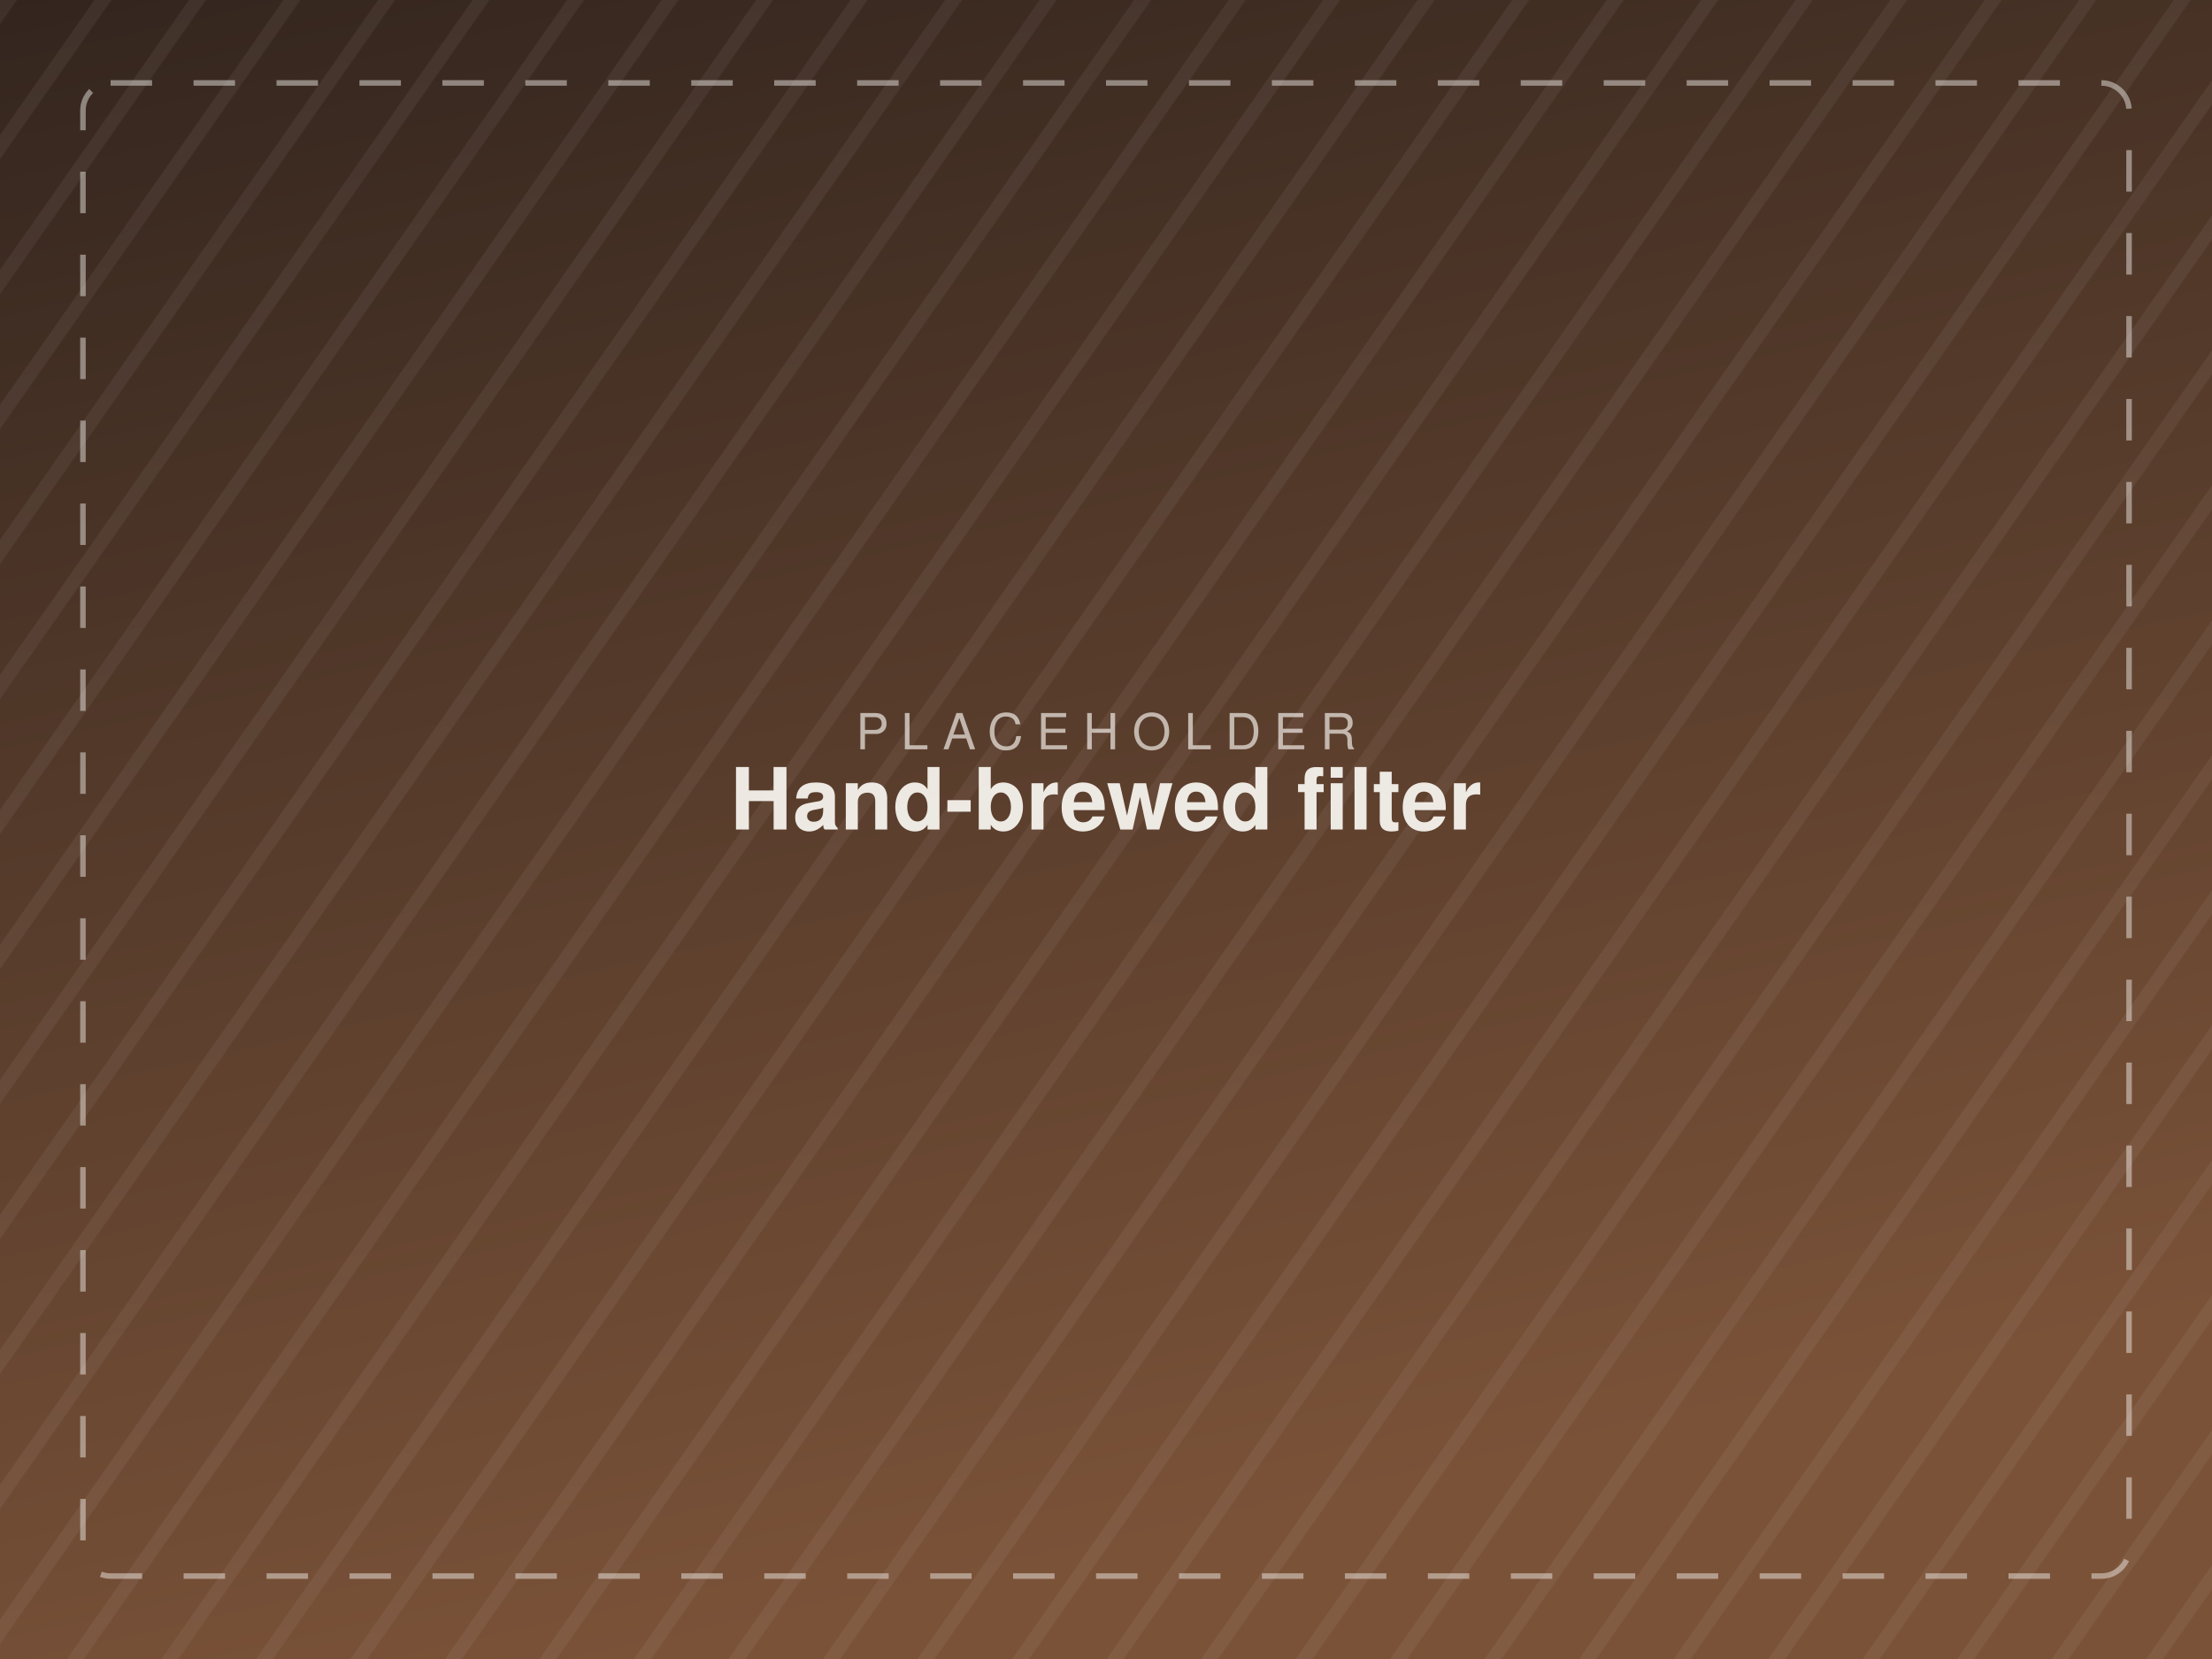
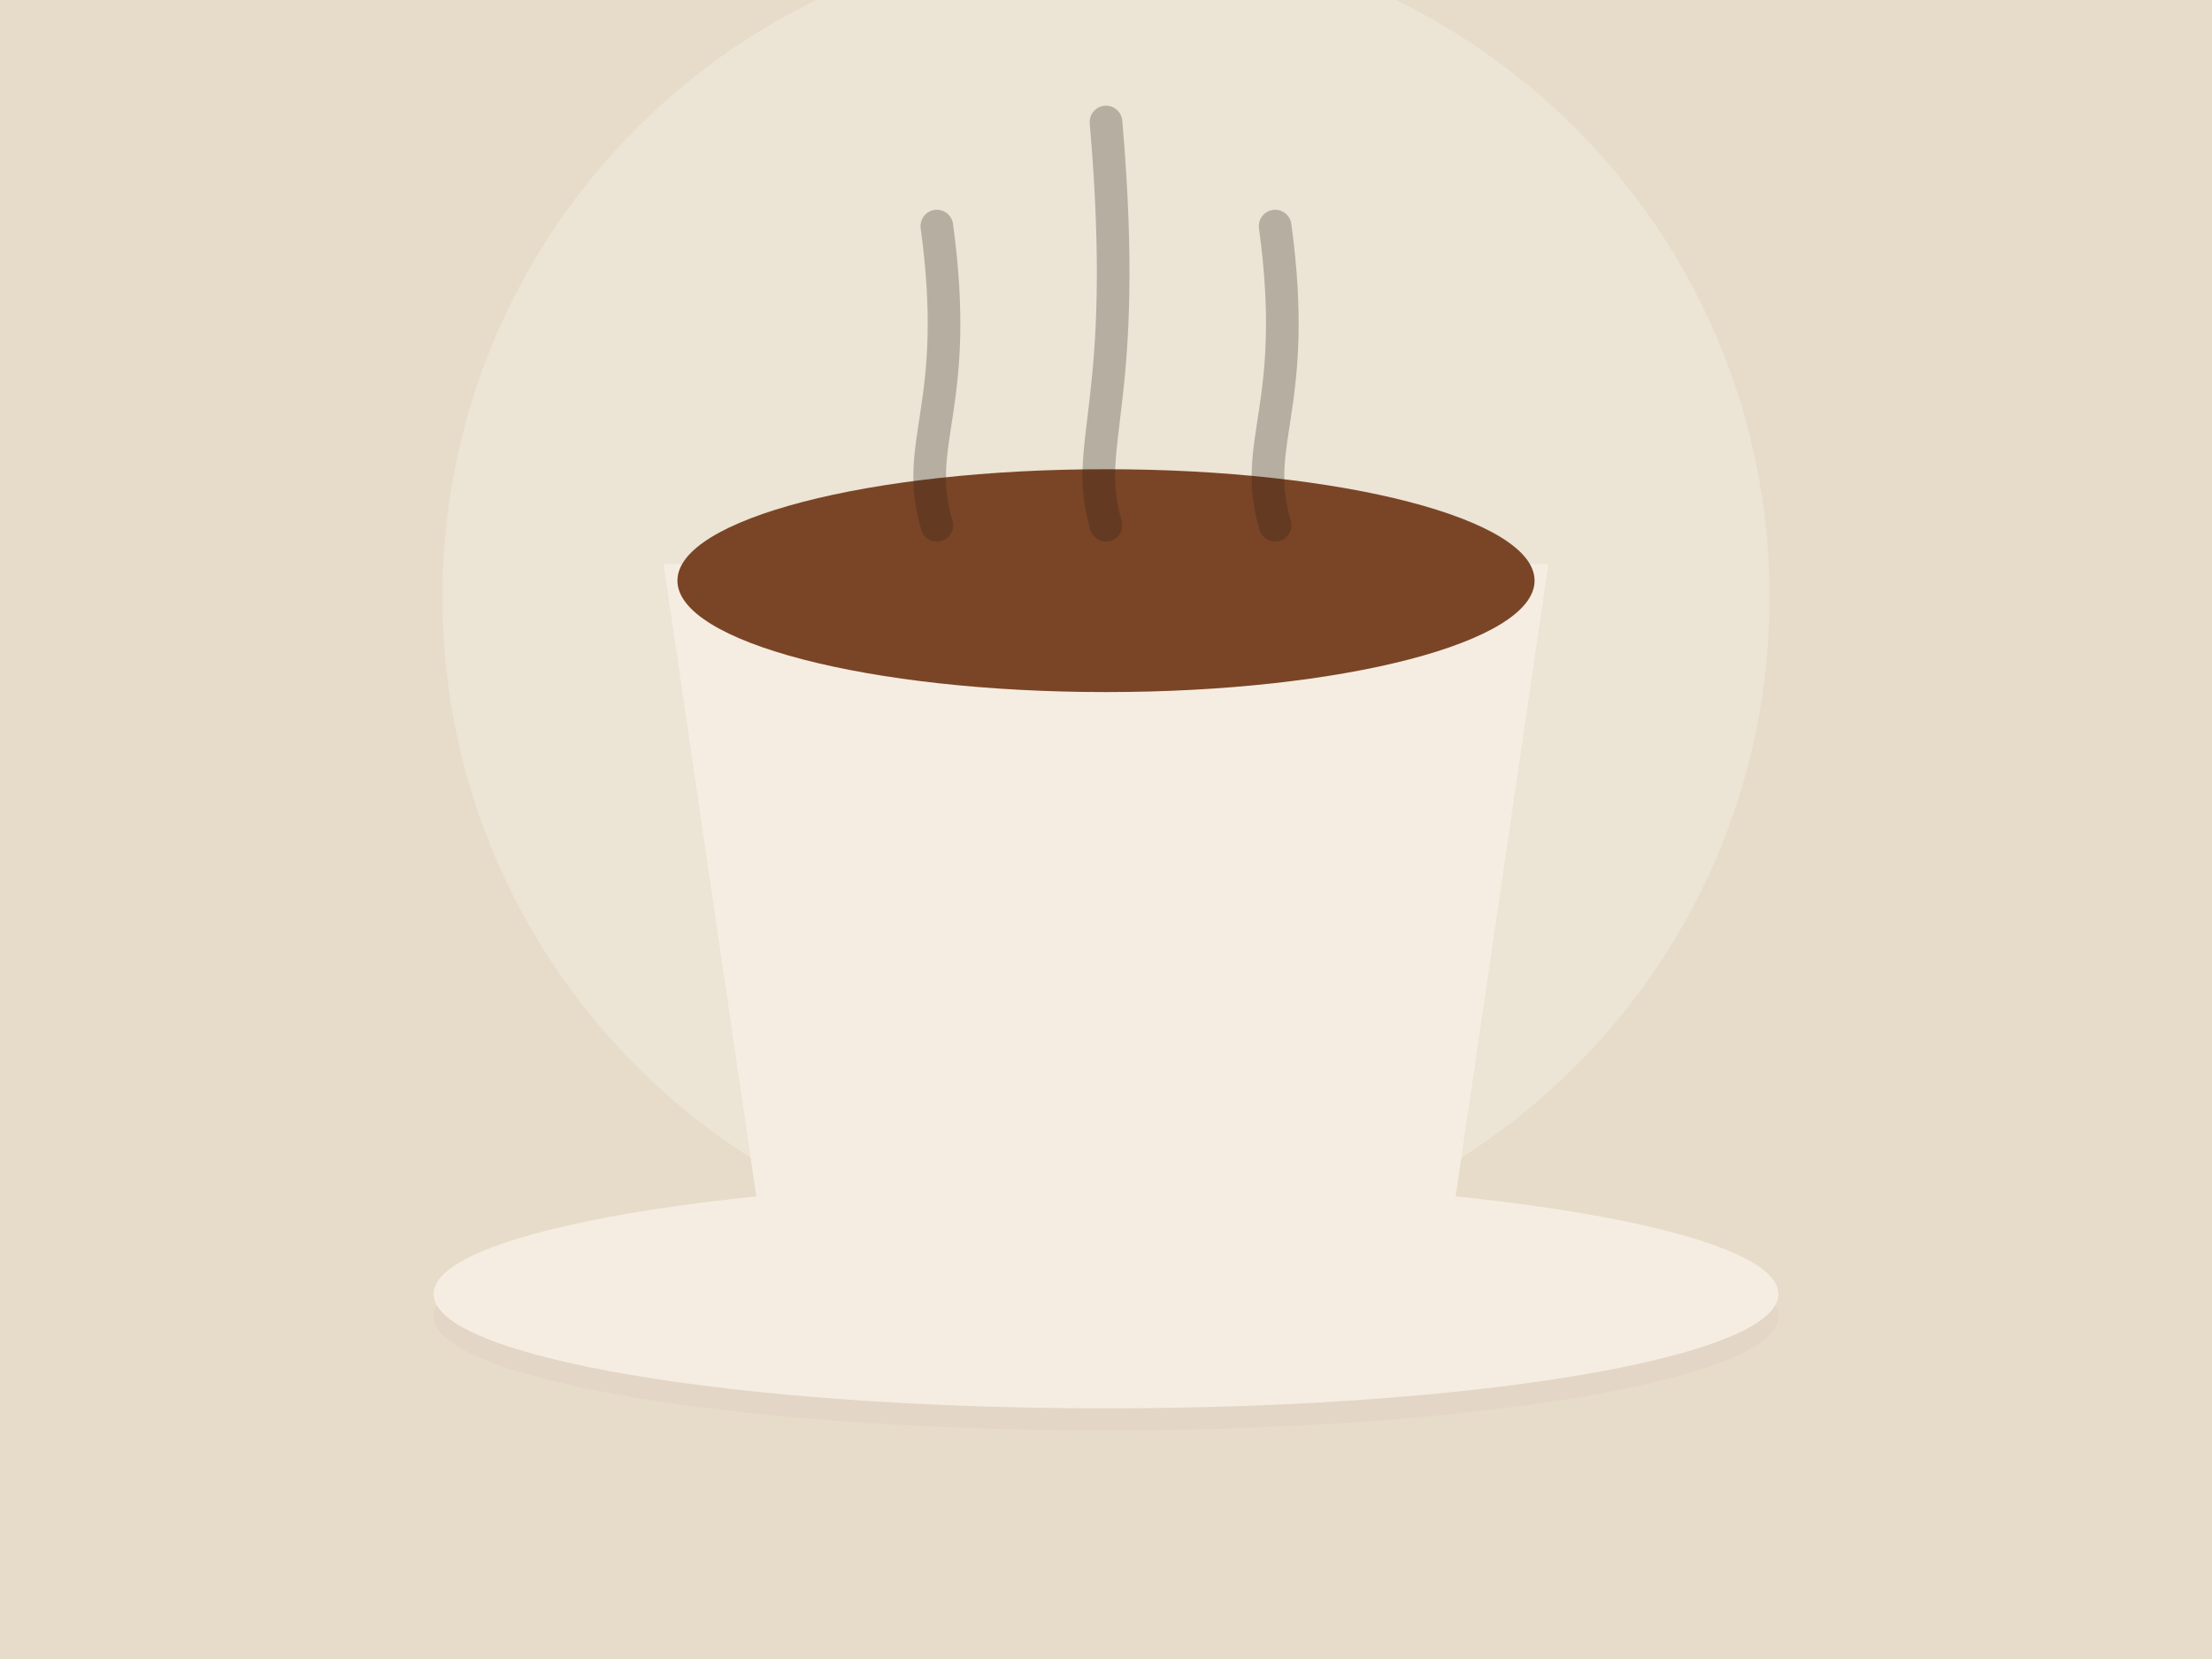
- <svg xmlns="http://www.w3.org/2000/svg" viewBox="0 0 800 600" width="800" height="600" role="img" aria-label="Placeholder: Hand-brewed filter">
-   <defs>
-     <linearGradient id="g" x1="0" y1="0" x2="0.3" y2="1">
-       <stop offset="0" stop-color="#33251E" />
-       <stop offset="1" stop-color="#7A5238" />
-     </linearGradient>
-     <pattern id="p" width="28" height="28" patternUnits="userSpaceOnUse" patternTransform="rotate(35)">
-       <rect width="28" height="28" fill="none" />
-       <line x1="0" y1="0" x2="0" y2="28" stroke="#FAF7F2" stroke-opacity="0.06" stroke-width="10" />
-     </pattern>
-   </defs>
-   <rect width="800" height="600" fill="url(#g)" />
-   <rect width="800" height="600" fill="url(#p)" />
-   <rect x="30" y="30" width="740" height="540" rx="10" fill="none" stroke="#FAF7F2" stroke-opacity="0.45" stroke-width="2" stroke-dasharray="15 15" />
-   <g transform="translate(400 300)" text-anchor="middle" fill="#FAF7F2" font-family="Helvetica,Arial,sans-serif">
-     <text y="-29" font-size="18" letter-spacing="4.8" opacity="0.65">PLACEHOLDER</text>
-     <text font-size="31" font-weight="600" opacity="0.92">
-       <tspan x="0" dy="0">Hand-brewed filter</tspan>
-     </text>
-   </g>
+ <svg xmlns="http://www.w3.org/2000/svg" viewBox="0 0 800 600" width="800" height="600" role="img" aria-label="Illustration: hand-brewed filter coffee">
+   <rect width="800" height="600" fill="#E7DCC9" />
+   <circle cx="400.0" cy="216.0" r="240.0" fill="#FFFFFF" opacity="0.22" />
+   <ellipse cx="400.0" cy="476.0" rx="243.2" ry="41.344" fill="#E4D6C6" />
+   <ellipse cx="400.0" cy="468.0" rx="243.2" ry="41.344" fill="#F6EDE2" />
+   <path d="M240.0 204.0 L560.0 204.0 L524.8 444.0 Q400.0 482.4 275.2 444.0 Z" fill="#F6EDE2" />
+   <ellipse cx="400.0" cy="210.0" rx="155.0" ry="40.3" fill="#7A4526" />
+   <path d="M338.824 190.0 c -9 -30.588 9 -42.353 0 -108.235" fill="none" stroke="#2B1F1A" stroke-width="11.8" stroke-linecap="round" opacity="0.28" />
+   <path d="M400.0 190.0 c -9 -30.588 9 -42.353 0 -145.882" fill="none" stroke="#2B1F1A" stroke-width="11.8" stroke-linecap="round" opacity="0.28" />
+   <path d="M461.176 190.0 c -9 -30.588 9 -42.353 0 -108.235" fill="none" stroke="#2B1F1A" stroke-width="11.8" stroke-linecap="round" opacity="0.28" />
</svg>
